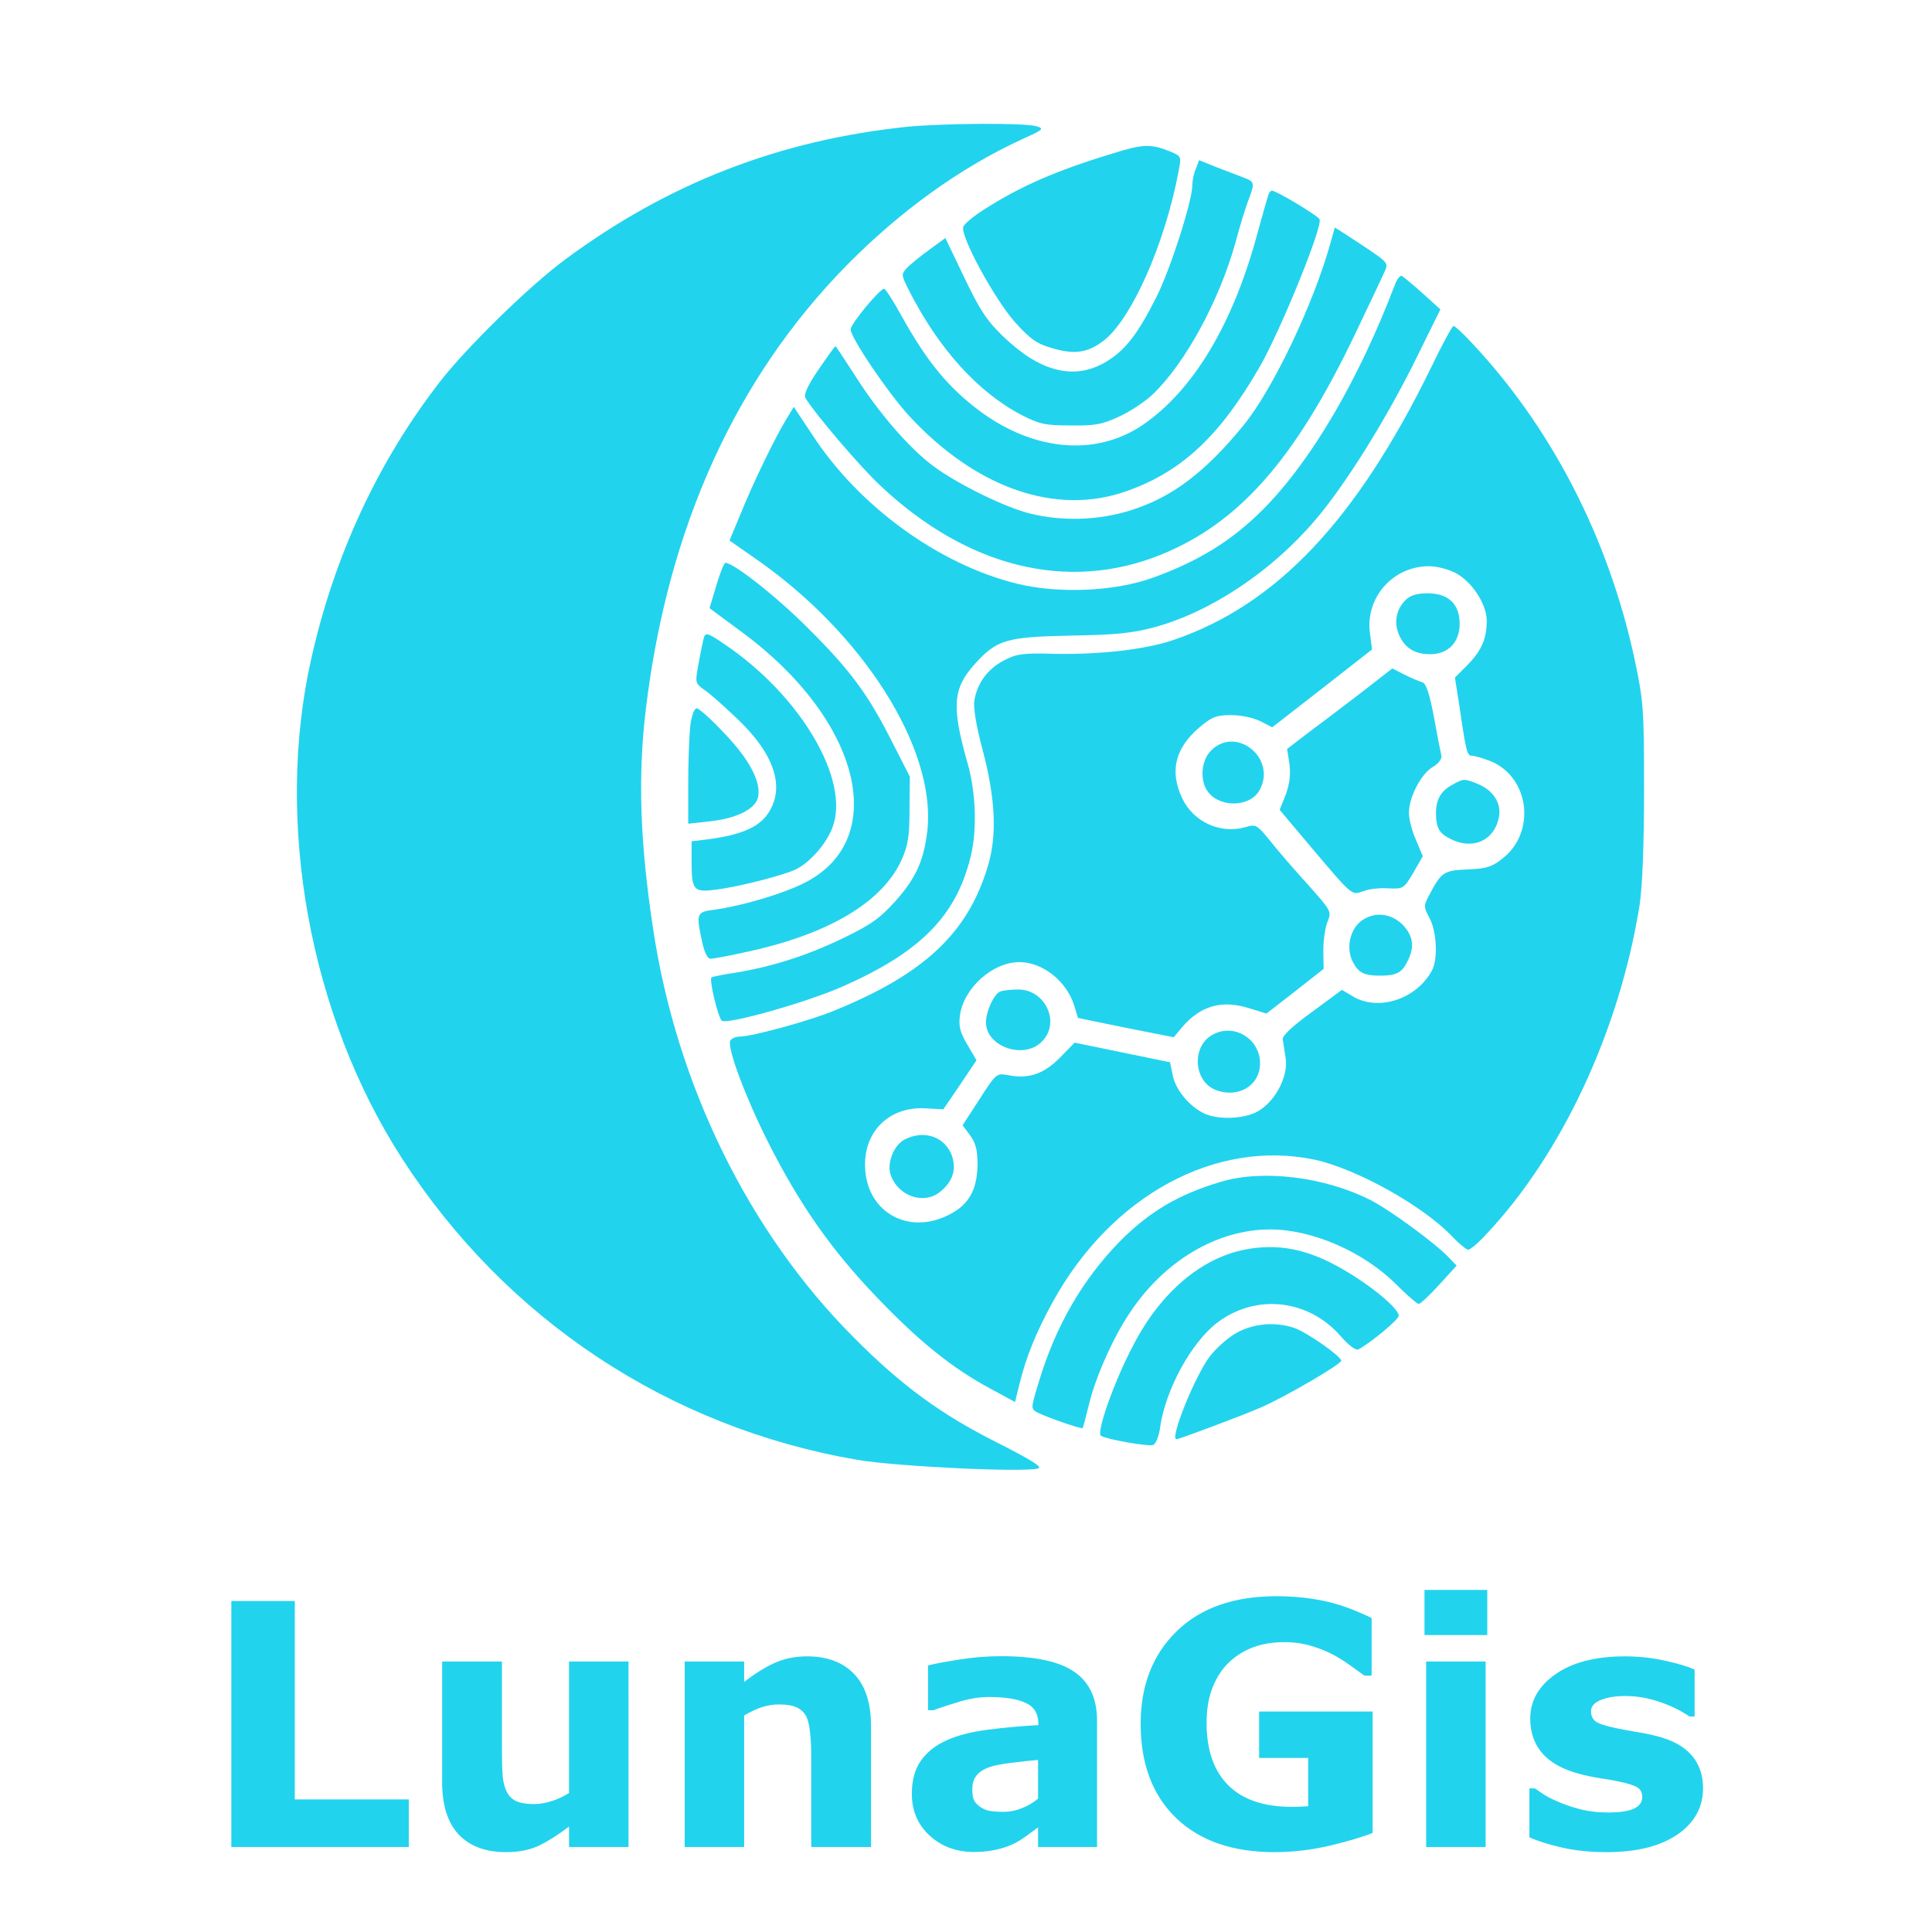
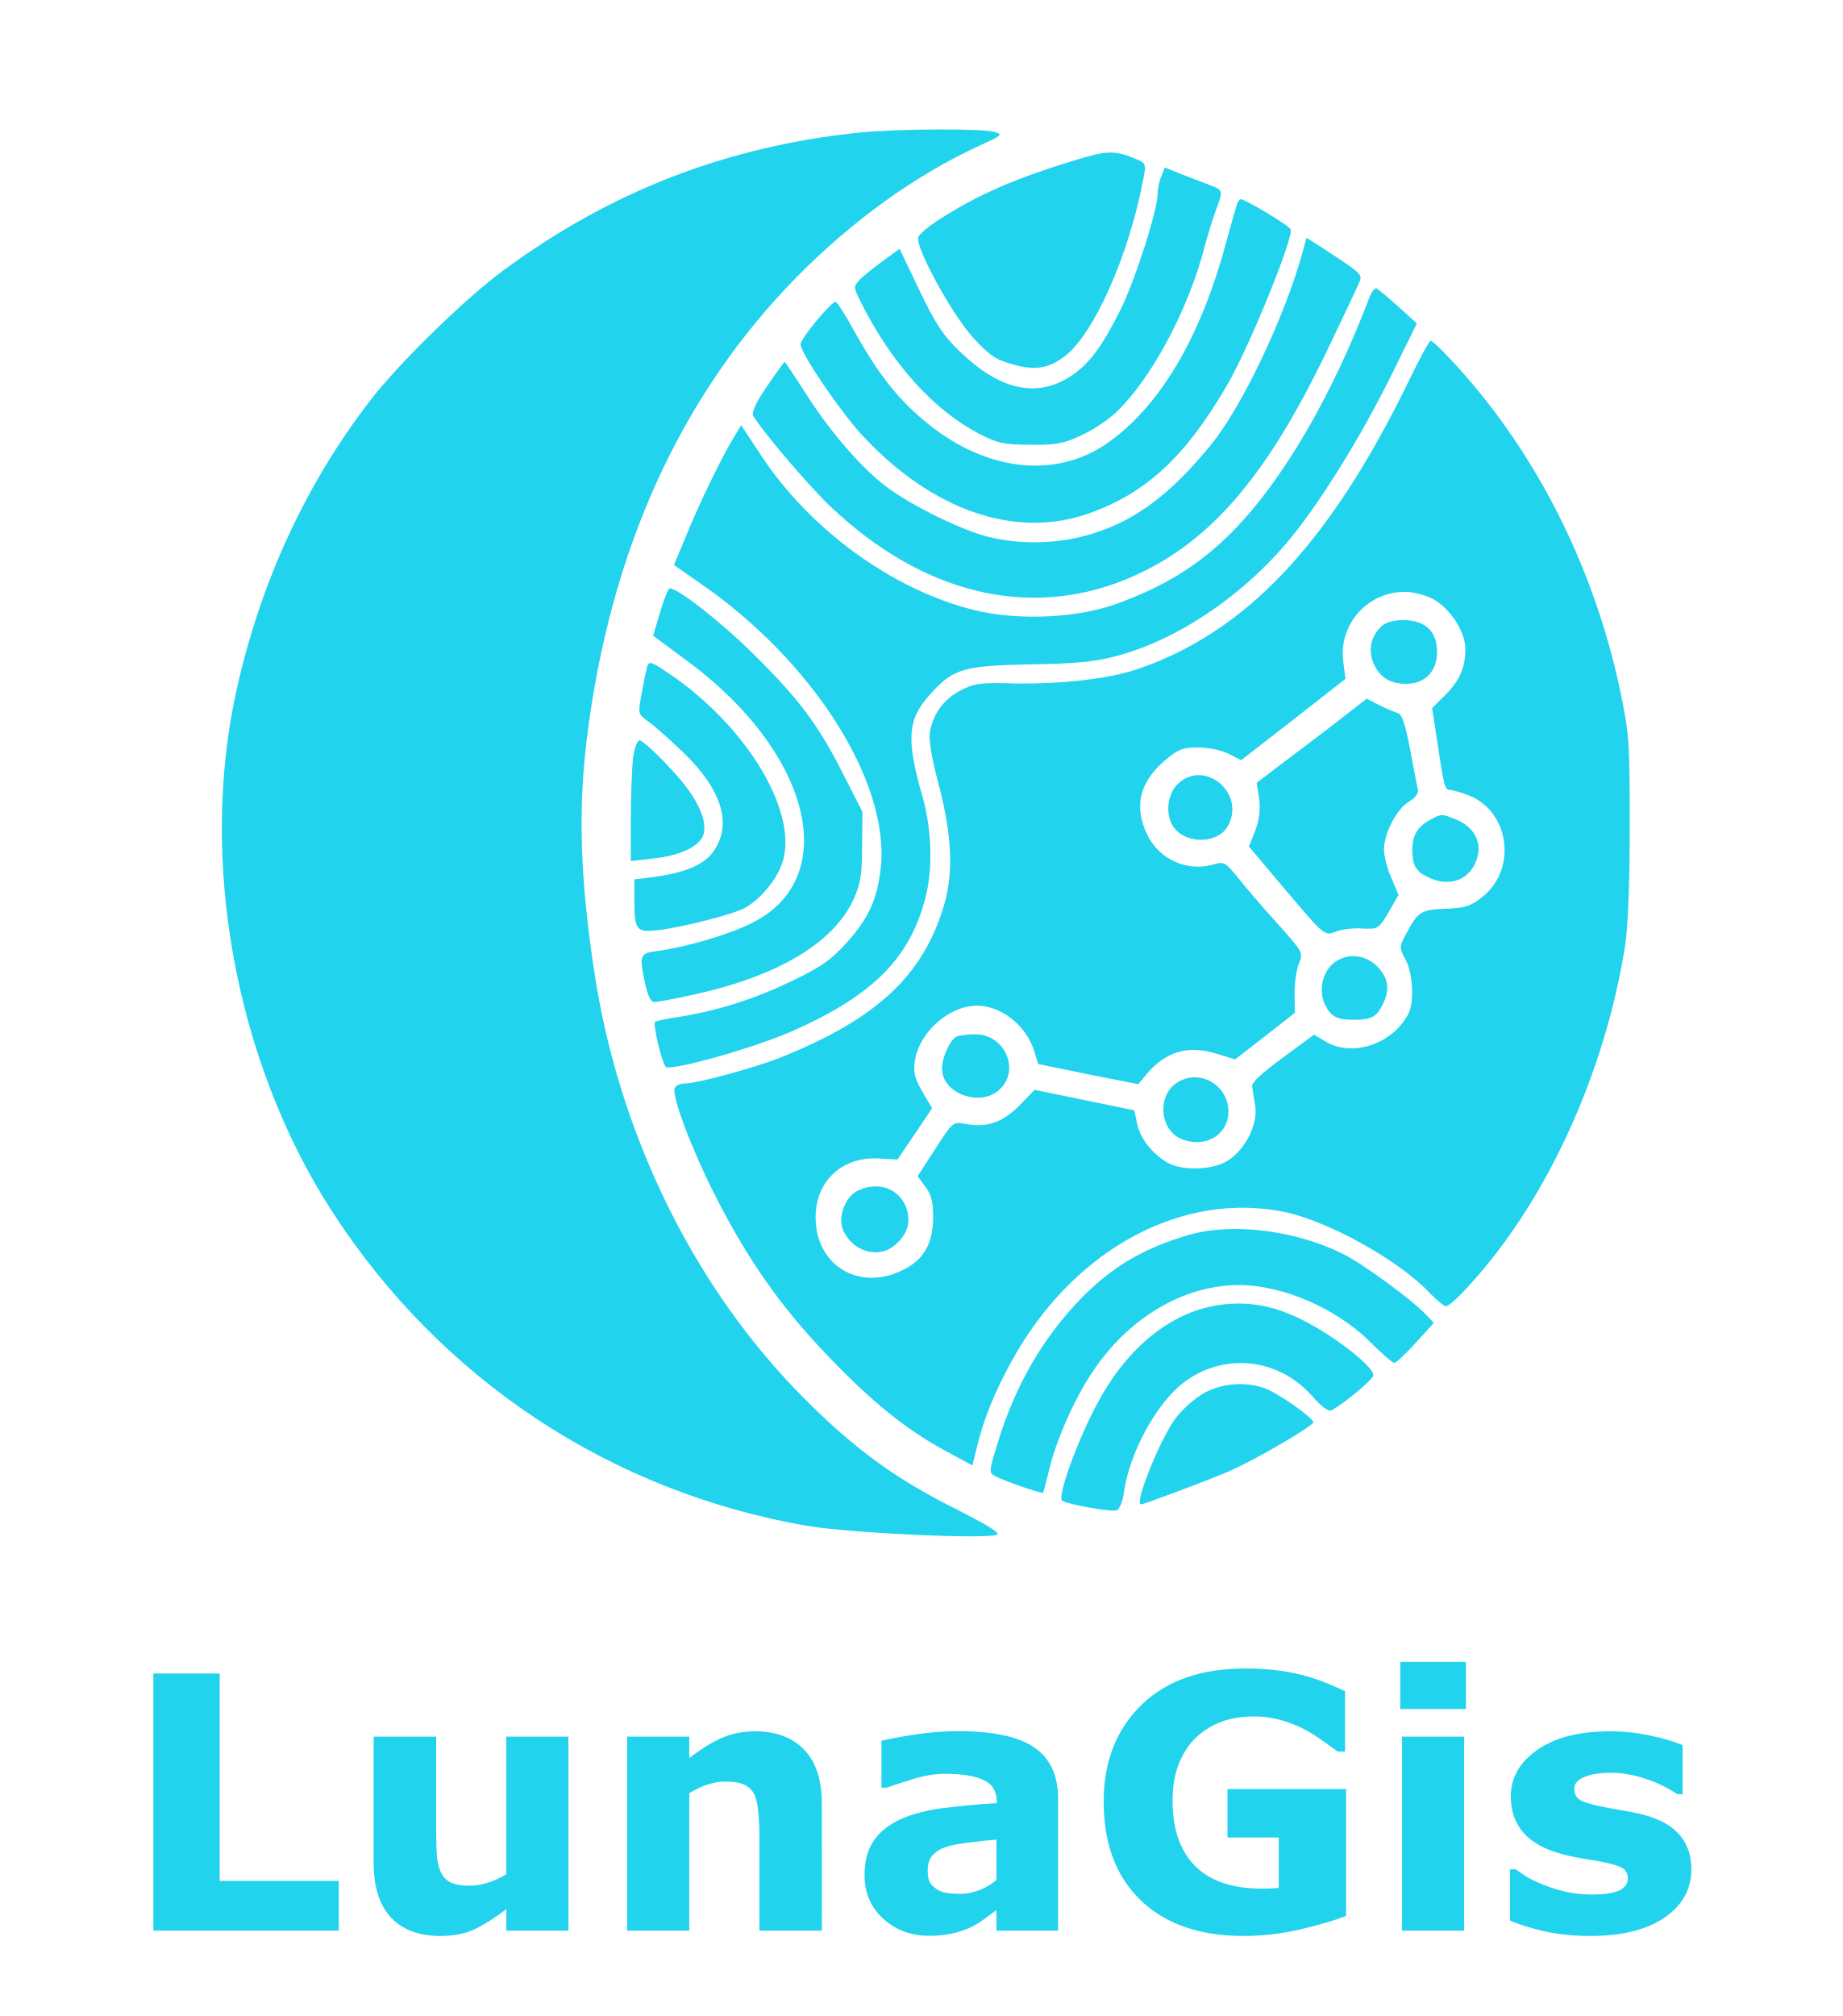
- <svg xmlns="http://www.w3.org/2000/svg" version="1.0" width="571pt" height="570pt" viewBox="-57.5 -20 571 570" preserveAspectRatio="xMidYMid" id="svg25">
+ <svg xmlns="http://www.w3.org/2000/svg" version="1.0" width="521pt" height="570pt" viewBox="-32.5 -20 521 570" preserveAspectRatio="xMidYMid" id="svg25">
  <defs id="defs25">
    <rect x="460.07" y="955.202" width="805.387" height="289.004" id="rect25" />
  </defs>
  <g transform="matrix(0.1,0,0,-0.1,-282.0981,783.3401)" fill="#000000" stroke="none" id="g25" style="fill:#22d3ee;fill-opacity:1">
    <path d="m 4930,7659 c -380,-39 -709,-167 -1013,-392 -106,-78 -292,-260 -371,-362 -183,-236 -312,-514 -380,-818 -109,-483 -5,-1054 268,-1477 307,-476 788,-795 1346,-891 118,-20 501,-38 535,-25 12,4 -23,26 -122,76 -167,84 -283,169 -423,310 -310,310 -525,747 -594,1210 -39,257 -45,452 -21,650 65,535 266,977 595,1311 158,160 336,288 517,371 62,28 66,31 43,38 -34,11 -274,9 -380,-1 z" id="path2" style="fill:#22d3ee;fill-opacity:1" />
    <path d="m 5535,7580 c -171,-52 -273,-97 -381,-166 -30,-19 -58,-42 -61,-51 -10,-26 93,-215 153,-282 46,-51 65,-64 111,-77 65,-19 104,-13 150,22 83,63 182,287 222,500 9,45 8,46 -23,59 -59,24 -81,23 -171,-5 z" id="path3" style="fill:#22d3ee;fill-opacity:1" />
    <path d="m 5780,7534 c -6,-14 -10,-35 -10,-47 0,-47 -64,-247 -106,-331 -56,-111 -93,-159 -151,-193 -93,-54 -193,-29 -302,76 -48,46 -69,78 -115,174 l -56,117 -48,-35 c -26,-19 -56,-43 -66,-54 -17,-18 -16,-21 5,-63 88,-174 204,-303 334,-371 53,-27 70,-31 145,-31 73,-1 94,3 145,27 33,15 77,45 98,65 96,92 196,276 244,447 13,50 31,107 39,128 19,50 18,53 -13,65 -16,6 -52,20 -81,31 l -52,21 z" id="path4" style="fill:#22d3ee;fill-opacity:1" />
    <path d="m 5997,7463 c -3,-5 -17,-55 -33,-113 -72,-271 -189,-468 -340,-572 -144,-98 -336,-77 -501,55 -84,67 -141,139 -211,264 -25,46 -49,83 -53,83 -13,0 -99,-104 -99,-120 0,-25 112,-190 175,-258 197,-212 433,-294 641,-220 163,58 275,162 394,369 62,109 185,411 176,434 -3,10 -128,85 -141,85 -2,0 -6,-3 -8,-7 z" id="path5" style="fill:#22d3ee;fill-opacity:1" />
    <path d="m 6179,7318 c -50,-181 -171,-436 -259,-543 -113,-138 -211,-212 -333,-250 -92,-29 -198,-33 -294,-10 -75,18 -218,88 -290,142 -71,53 -162,159 -229,265 -31,48 -57,88 -59,88 -2,0 -24,-31 -50,-69 -31,-45 -44,-74 -39,-83 28,-47 162,-204 222,-260 257,-242 554,-315 829,-204 231,94 395,280 571,646 46,96 88,185 93,197 8,22 6,23 -123,107 l -27,17 z" id="path6" style="fill:#22d3ee;fill-opacity:1" />
    <path d="m 6369,7193 c -108,-284 -249,-524 -392,-667 -91,-91 -189,-151 -321,-199 -114,-42 -283,-49 -407,-18 -231,58 -465,229 -602,439 l -55,83 -20,-33 c -33,-53 -102,-195 -137,-283 l -33,-79 73,-51 c 320,-220 537,-562 512,-804 -10,-89 -33,-141 -93,-209 -48,-53 -73,-71 -158,-112 -106,-51 -207,-83 -315,-101 -36,-5 -68,-12 -72,-14 -8,-5 18,-115 30,-128 13,-13 253,54 362,103 229,102 333,209 375,387 18,78 14,187 -11,273 -47,166 -43,219 22,291 65,72 93,80 282,84 131,2 183,7 246,24 166,44 347,164 476,315 89,103 212,300 302,483 l 70,142 -53,48 c -29,26 -57,49 -61,51 -5,2 -14,-9 -20,-25 z" id="path7" style="fill:#22d3ee;fill-opacity:1" />
    <path d="m 6476,6948 c -221,-452 -457,-702 -762,-806 -82,-28 -213,-43 -348,-41 -98,3 -116,0 -154,-20 -46,-24 -77,-65 -86,-116 -4,-21 4,-73 25,-151 37,-142 42,-248 15,-339 -59,-199 -188,-320 -456,-429 -73,-30 -242,-76 -277,-76 -13,0 -26,-6 -29,-13 -8,-23 44,-163 110,-295 93,-185 187,-320 321,-460 127,-133 224,-211 337,-272 l 74,-40 13,53 c 19,78 49,153 98,242 173,315 482,483 775,421 124,-27 321,-137 406,-227 20,-21 42,-39 47,-39 6,0 29,19 51,43 225,237 397,605 456,977 8,55 13,175 13,340 0,241 -2,262 -28,385 -77,359 -247,687 -483,937 -25,27 -48,48 -52,48 -4,0 -34,-55 -66,-122 z m 74,-609 c 48,-27 90,-92 90,-140 0,-53 -15,-88 -57,-131 l -37,-37 13,-83 c 20,-137 23,-148 37,-148 7,0 32,-7 55,-16 116,-47 136,-212 34,-289 -30,-24 -48,-29 -102,-31 -70,-3 -77,-8 -112,-74 -18,-34 -18,-36 0,-70 21,-39 25,-119 8,-153 -45,-86 -159,-124 -235,-78 l -32,19 -88,-65 c -58,-42 -88,-70 -87,-81 2,-9 5,-35 9,-57 7,-50 -27,-120 -76,-152 -39,-27 -125,-31 -168,-9 -44,23 -81,69 -90,111 l -8,39 -141,29 -141,29 -44,-45 c -48,-48 -92,-63 -153,-51 -34,6 -35,5 -84,-71 l -50,-77 22,-30 c 17,-23 22,-43 22,-87 -1,-74 -26,-119 -85,-148 -118,-60 -239,6 -247,135 -7,109 69,185 176,180 l 55,-3 49,72 49,73 -27,46 c -22,37 -26,55 -22,86 11,81 96,158 176,158 69,0 140,-57 162,-129 l 11,-36 141,-29 142,-28 25,30 c 54,63 117,81 197,56 l 52,-16 85,66 84,66 -1,53 c 0,29 5,68 12,85 13,32 13,32 -61,115 -41,45 -91,103 -111,129 -36,44 -40,46 -70,37 -73,-21 -152,14 -186,83 -39,81 -23,149 49,211 38,32 50,37 95,37 29,0 66,-8 86,-18 l 35,-18 148,115 147,115 -6,47 c -15,105 67,199 174,199 25,0 58,-9 81,-21 z" id="path8" style="fill:#22d3ee;fill-opacity:1" />
    <path d="m 6400,6260 c -27,-27 -35,-65 -20,-101 17,-40 46,-59 93,-59 53,0 87,35 87,90 0,58 -33,90 -95,90 -31,0 -51,-6 -65,-20 z" id="path9" style="fill:#22d3ee;fill-opacity:1" />
    <path d="m 6262,5981 c -55,-42 -125,-95 -156,-118 l -56,-43 7,-45 c 4,-31 0,-59 -11,-90 l -18,-45 96,-114 c 121,-143 117,-139 152,-126 16,6 49,10 73,8 44,-2 46,-1 74,46 l 28,49 -20,48 c -12,26 -21,62 -21,80 0,46 36,116 71,136 17,10 27,24 25,33 -2,8 -12,59 -22,114 -13,69 -23,99 -34,103 -8,2 -32,12 -52,22 l -37,19 z" id="path10" style="fill:#22d3ee;fill-opacity:1" />
    <path d="m 5825,5815 c -30,-30 -34,-92 -7,-124 37,-46 125,-42 151,8 51,94 -70,191 -144,116 z" id="path11" style="fill:#22d3ee;fill-opacity:1" />
    <path d="m 6538,5714 c -33,-18 -48,-43 -48,-83 0,-43 9,-60 41,-76 66,-35 131,-7 145,63 8,41 -16,79 -61,98 -42,17 -43,17 -77,-2 z" id="path12" style="fill:#22d3ee;fill-opacity:1" />
    <path d="m 6267,5310 c -32,-26 -43,-80 -23,-119 17,-33 34,-41 81,-41 47,0 64,8 80,41 23,43 18,77 -14,110 -36,35 -86,39 -124,9 z" id="path13" style="fill:#22d3ee;fill-opacity:1" />
    <path d="m 5202,5103 c -18,-7 -42,-58 -42,-91 0,-72 112,-111 165,-57 57,56 10,156 -72,154 -21,0 -44,-3 -51,-6 z" id="path14" style="fill:#22d3ee;fill-opacity:1" />
    <path d="m 5829,4975 c -61,-34 -56,-135 8,-162 67,-27 133,11 133,78 0,73 -78,120 -141,84 z" id="path15" style="fill:#22d3ee;fill-opacity:1" />
    <path d="m 4918,4665 c -32,-18 -52,-72 -39,-106 23,-61 97,-86 144,-49 38,30 50,65 37,106 -20,58 -83,80 -142,49 z" id="path16" style="fill:#22d3ee;fill-opacity:1" />
    <path d="m 4363,6303 -20,-67 96,-71 c 355,-262 440,-619 178,-744 -66,-32 -181,-65 -259,-76 -54,-7 -55,-10 -37,-95 7,-32 16,-50 25,-50 8,0 57,9 110,21 240,52 399,147 455,272 19,43 23,69 23,149 l 1,96 -54,106 c -71,140 -123,210 -250,336 -91,91 -217,190 -241,190 -4,0 -16,-30 -27,-67 z" id="path17" style="fill:#22d3ee;fill-opacity:1" />
    <path d="m 4326,6148 c -2,-7 -9,-40 -15,-73 -11,-60 -11,-60 16,-80 16,-10 59,-49 97,-85 112,-106 144,-205 91,-282 -27,-40 -82,-63 -177,-75 l -48,-6 v -61 c 0,-84 6,-90 71,-82 71,9 206,44 239,61 42,22 88,75 106,122 54,140 -93,390 -318,542 -51,35 -57,36 -62,19 z" id="path18" style="fill:#22d3ee;fill-opacity:1" />
    <path d="m 4286,5888 c -3,-29 -6,-106 -6,-171 v -118 l 63,7 c 78,8 135,36 143,70 11,44 -24,112 -99,190 -38,41 -75,74 -82,74 -7,0 -15,-21 -19,-52 z" id="path19" style="fill:#22d3ee;fill-opacity:1" />
    <path d="m 5855,4541 c -125,-37 -212,-88 -300,-177 -109,-112 -188,-247 -238,-412 -25,-82 -25,-82 -5,-93 25,-13 130,-50 134,-46 1,1 9,32 18,68 18,78 71,198 120,271 102,155 259,248 416,248 124,0 276,-66 372,-162 32,-32 62,-58 67,-58 5,0 32,25 60,56 l 52,57 -23,24 c -37,40 -176,142 -232,170 -134,68 -316,91 -441,54 z" id="path20" style="fill:#22d3ee;fill-opacity:1" />
    <path d="m 5923,4340 c -128,-26 -246,-126 -326,-279 -57,-107 -112,-262 -97,-271 18,-11 140,-32 154,-27 8,3 18,27 21,54 16,110 92,249 168,307 114,87 269,70 364,-38 27,-31 47,-45 55,-40 39,22 118,88 118,99 0,21 -80,88 -165,137 -103,60 -191,78 -292,58 z" id="path21" style="fill:#22d3ee;fill-opacity:1" />
    <path d="m 5900,4094 c -25,-14 -60,-45 -79,-70 -43,-57 -119,-244 -98,-244 8,0 203,73 252,95 73,32 235,127 235,137 0,13 -103,85 -139,97 -57,19 -121,13 -171,-15 z" id="path22" style="fill:#22d3ee;fill-opacity:1" />
  </g>
  <g id="layer1" style="mix-blend-mode:color" transform="translate(-282.0981,-240.6599)" />
  <path style="font-weight:bold;font-size:133.333px;font-family:Sans;-inkscape-font-specification:'Sans, Bold';white-space:pre;fill:#22d3ee;stroke-width:0.75" d="m 63.313,525.86 h -52.441 v -72.705 h 18.75 v 58.642 h 33.691 z m 64.941,0 h -17.578 v -6.055 c -3.255,2.474 -6.234,4.362 -8.936,5.664 -2.702,1.27 -5.924,1.904 -9.668,1.904 -6.055,0 -10.726,-1.742 -14.014,-5.225 -3.255,-3.483 -4.883,-8.626 -4.883,-15.43 v -35.693 h 17.676 v 27.197 c 0,2.767 0.081,5.078 0.244,6.934 0.195,1.823 0.618,3.337 1.27,4.541 0.618,1.204 1.546,2.083 2.783,2.637 1.27,0.553 3.027,0.83 5.273,0.83 1.497,0 3.158,-0.277 4.98,-0.83 1.823,-0.553 3.581,-1.367 5.273,-2.441 v -38.867 h 17.578 z m 71.68,0 h -17.676 v -27.197 c 0,-2.214 -0.114,-4.411 -0.342,-6.592 -0.228,-2.213 -0.618,-3.841 -1.172,-4.883 -0.651,-1.204 -1.611,-2.083 -2.881,-2.637 -1.237,-0.553 -2.979,-0.83 -5.225,-0.83 -1.595,0 -3.223,0.26 -4.883,0.781 -1.628,0.521 -3.402,1.351 -5.322,2.49 v 38.867 h -17.578 v -54.834 h 17.578 v 6.055 c 3.125,-2.441 6.12,-4.313 8.984,-5.615 2.897,-1.302 6.104,-1.953 9.619,-1.953 5.924,0 10.547,1.725 13.867,5.176 3.353,3.451 5.029,8.61 5.029,15.479 z m 49.365,-14.307 v -11.426 c -2.376,0.195 -4.948,0.472 -7.715,0.83 -2.767,0.326 -4.867,0.716 -6.299,1.172 -1.758,0.553 -3.109,1.367 -4.053,2.441 -0.911,1.042 -1.367,2.425 -1.367,4.15 0,1.139 0.098,2.067 0.293,2.783 0.195,0.716 0.684,1.4 1.465,2.051 0.749,0.651 1.644,1.139 2.686,1.465 1.042,0.293 2.669,0.44 4.883,0.44 1.758,0 3.532,-0.358 5.322,-1.074 1.823,-0.716 3.418,-1.66 4.785,-2.832 z m 0,8.496 c -0.944,0.716 -2.116,1.579 -3.516,2.588 -1.4,1.009 -2.718,1.807 -3.955,2.393 -1.725,0.781 -3.516,1.351 -5.371,1.709 -1.855,0.391 -3.89,0.586 -6.104,0.586 -5.208,0 -9.57,-1.611 -13.086,-4.834 -3.516,-3.223 -5.273,-7.34 -5.273,-12.353 0,-4.004 0.895,-7.275 2.686,-9.814 1.79,-2.539 4.329,-4.541 7.617,-6.006 3.255,-1.465 7.292,-2.506 12.109,-3.125 4.818,-0.619 9.814,-1.074 14.99,-1.367 v -0.293 c 0,-3.027 -1.237,-5.111 -3.711,-6.25 -2.474,-1.172 -6.12,-1.758 -10.937,-1.758 -2.897,0 -5.99,0.521 -9.277,1.562 -3.288,1.009 -5.648,1.79 -7.08,2.344 h -1.611 v -13.232 c 1.855,-0.488 4.867,-1.058 9.033,-1.709 4.199,-0.684 8.398,-1.025 12.598,-1.025 9.993,0 17.204,1.546 21.631,4.639 4.46,3.06 6.689,7.878 6.689,14.453 v 37.305 h -17.432 z m 98.877,1.66 c -3.255,1.27 -7.568,2.539 -12.939,3.809 -5.371,1.237 -10.726,1.855 -16.064,1.855 -12.37,0 -22.054,-3.353 -29.053,-10.059 -6.999,-6.738 -10.498,-16.032 -10.498,-27.881 0,-11.296 3.532,-20.394 10.596,-27.295 7.064,-6.934 16.911,-10.4 29.541,-10.4 4.785,0 9.342,0.439 13.672,1.318 4.329,0.846 9.147,2.555 14.453,5.127 v 17.041 h -2.1 c -0.911,-0.684 -2.246,-1.644 -4.004,-2.881 -1.758,-1.27 -3.451,-2.344 -5.078,-3.223 -1.888,-1.042 -4.102,-1.937 -6.641,-2.686 -2.507,-0.749 -5.176,-1.123 -8.008,-1.123 -3.32,0 -6.331,0.488 -9.033,1.465 -2.702,0.977 -5.127,2.474 -7.275,4.492 -2.051,1.953 -3.678,4.443 -4.883,7.471 -1.172,2.995 -1.758,6.462 -1.758,10.4 0,8.04 2.132,14.193 6.396,18.457 4.264,4.264 10.563,6.396 18.896,6.396 0.716,0 1.497,-0.017 2.344,-0.049 0.879,-0.032 1.676,-0.081 2.393,-0.146 v -14.258 h -14.502 v -13.721 h 33.545 z m 33.398,4.15 H 363.996 v -54.834 h 17.578 z m 0.488,-62.646 h -18.555 v -13.33 h 18.555 z m 63.769,45.264 c 0,5.664 -2.539,10.238 -7.617,13.721 -5.078,3.451 -12.028,5.176 -20.85,5.176 -4.883,0 -9.31,-0.456 -13.281,-1.367 -3.971,-0.911 -7.161,-1.921 -9.57,-3.027 v -14.453 h 1.611 c 0.879,0.619 1.888,1.302 3.027,2.051 1.172,0.716 2.816,1.497 4.932,2.344 1.823,0.749 3.89,1.4 6.201,1.953 2.311,0.521 4.785,0.781 7.422,0.781 3.451,0 6.006,-0.374 7.666,-1.123 1.66,-0.781 2.49,-1.921 2.49,-3.418 0,-1.335 -0.488,-2.295 -1.465,-2.881 -0.977,-0.619 -2.832,-1.204 -5.566,-1.758 -1.302,-0.293 -3.076,-0.602 -5.322,-0.928 -2.213,-0.358 -4.232,-0.781 -6.055,-1.27 -4.98,-1.302 -8.675,-3.32 -11.084,-6.055 -2.409,-2.767 -3.613,-6.201 -3.613,-10.303 0,-5.273 2.49,-9.652 7.471,-13.135 5.013,-3.516 11.849,-5.273 20.508,-5.273 4.102,0 8.024,0.423 11.768,1.27 3.776,0.814 6.722,1.693 8.838,2.637 v 13.867 h -1.514 c -2.604,-1.79 -5.583,-3.239 -8.935,-4.346 -3.32,-1.139 -6.689,-1.709 -10.107,-1.709 -2.832,0 -5.225,0.391 -7.178,1.172 -1.921,0.781 -2.881,1.888 -2.881,3.32 0,1.302 0.439,2.295 1.318,2.979 0.879,0.684 2.946,1.367 6.201,2.051 1.79,0.358 3.711,0.716 5.762,1.074 2.083,0.326 4.167,0.749 6.25,1.27 4.622,1.204 8.04,3.109 10.254,5.713 2.213,2.572 3.32,5.794 3.32,9.668 z" id="text25" aria-label="LunaGis" />
  <rect style="fill:none;fill-opacity:1;stroke-width:0.77" id="rect1" width="521" height="570.571" x="-32.5" y="-18.688" ry="0" rx="57.376" />
</svg>
